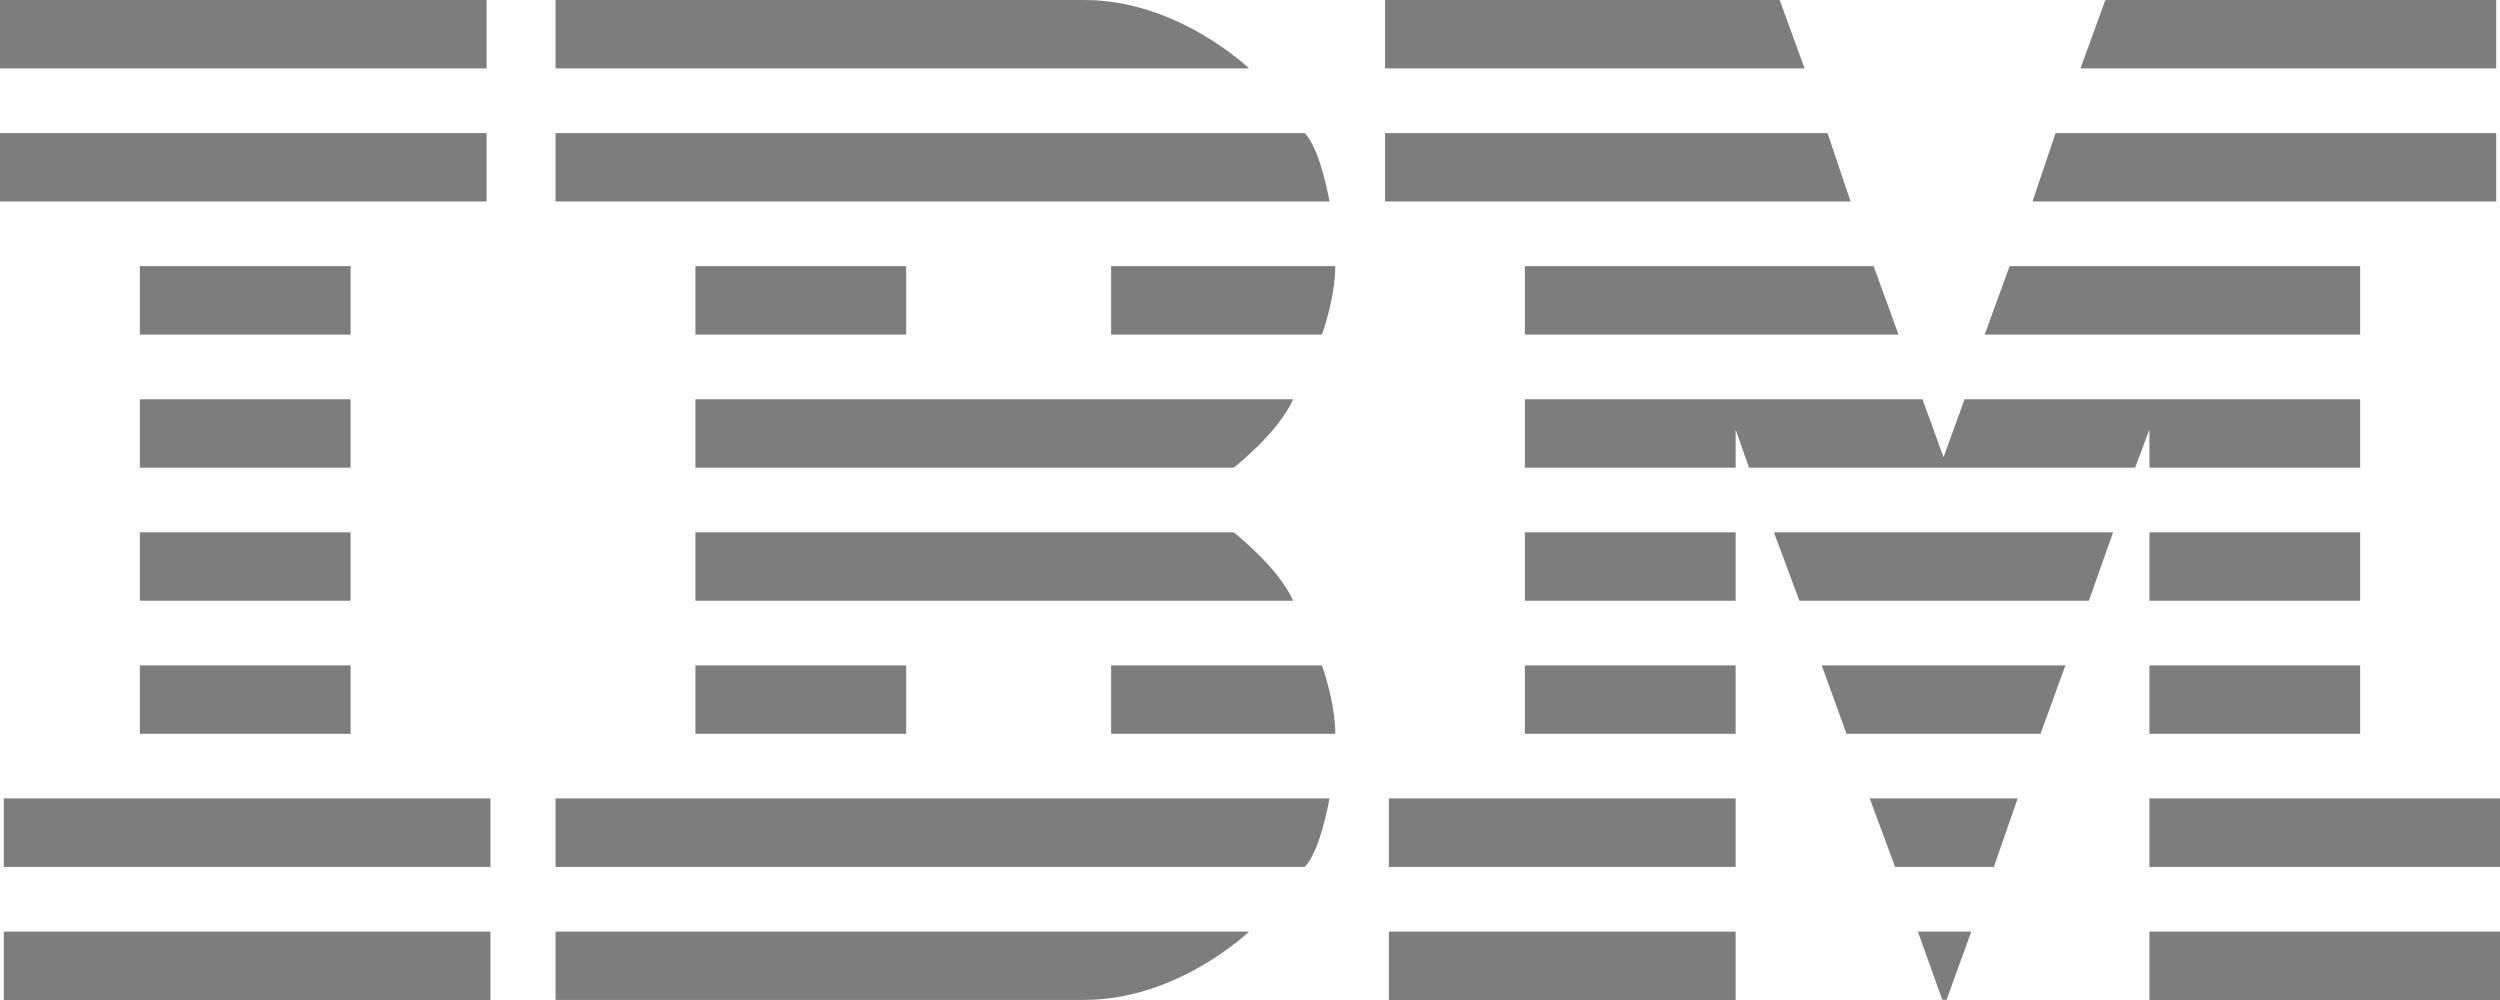
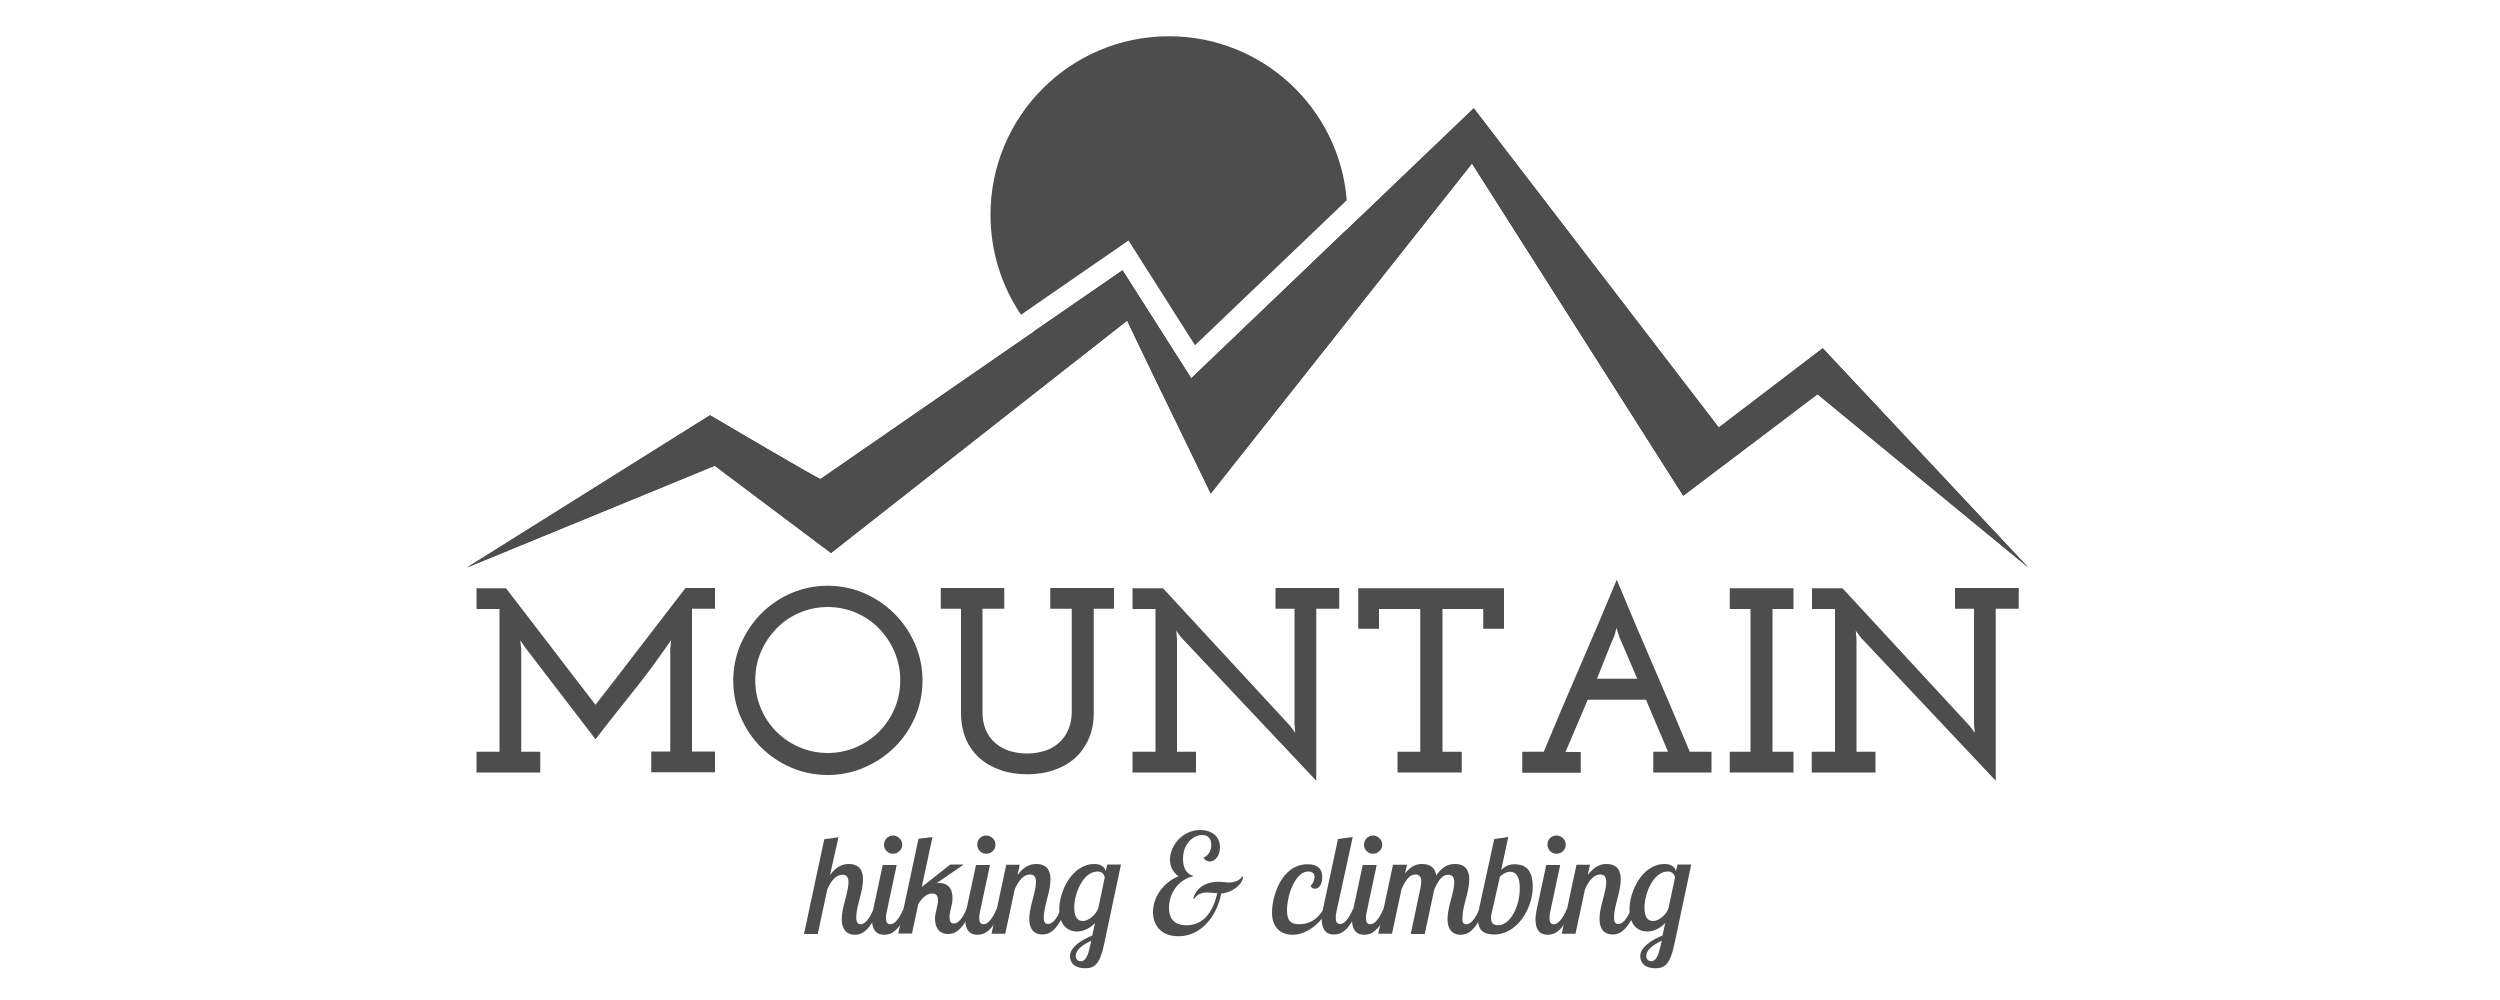
- <svg xmlns="http://www.w3.org/2000/svg" version="1.1" width="1000" height="400" x="0px" y="0px" viewBox="0 0 1000 400" enable-background="new 0 0 1000 400" xml:space="preserve">
-   <path d="M 0,0 0,27.367 194.648,27.367 194.648,0 0,0 z M 222.227,0 222.227,27.367 499.609,27.367 C 499.609,27.367 471.276,0 433.75,0 L 222.227,0 z M 554.023,0 554.023,27.367 721.836,27.367 711.875,0 554.023,0 z M 842.148,0 832.188,27.367 998.477,27.367 998.477,0 842.148,0 z M 0,53.222 0,80.589 194.648,80.589 194.648,53.222 0,53.222 z M 222.227,53.261 222.227,80.589 531.797,80.589 C 531.797,80.589 528.181,59.526 521.875,53.261 L 222.227,53.261 z M 554.023,53.261 554.023,80.589 740.234,80.589 731.016,53.261 554.023,53.261 z M 822.227,53.261 813.008,80.589 998.477,80.589 998.477,53.261 822.227,53.261 z M 55.937,106.444 55.937,133.85 140.234,133.85 140.234,106.444 55.937,106.444 z M 278.164,106.444 278.164,133.85 362.461,133.85 362.461,106.444 278.164,106.444 z M 444.453,106.444 444.453,133.85 528.75,133.85 C 528.75,133.85 534.102,119.377 534.102,106.444 L 444.453,106.444 z M 609.961,106.444 609.961,133.85 759.414,133.85 749.453,106.444 609.961,106.444 z M 803.867,106.444 793.867,133.85 944.062,133.85 944.062,106.444 803.867,106.444 z M 55.937,159.705 55.937,187.072 140.234,187.072 140.234,159.705 55.937,159.705 z M 278.164,159.705 278.164,187.072 493.477,187.072 C 493.477,187.072 511.488,173.03 517.227,159.705 L 278.164,159.705 z M 609.961,159.705 609.961,187.072 694.258,187.072 694.258,171.838 699.609,187.072 854.023,187.072 859.766,171.838 859.766,187.072 944.062,187.072 944.062,159.705 785.82,159.705 777.422,182.886 768.984,159.705 609.961,159.705 z M 55.937,212.928 55.937,240.295 140.234,240.295 140.234,212.928 55.937,212.928 z M 278.164,212.928 278.164,240.295 517.227,240.295 C 511.487,227.013 493.477,212.928 493.477,212.928 L 278.164,212.928 z M 609.961,212.928 609.961,240.295 694.258,240.295 694.258,212.928 609.961,212.928 z M 709.57,212.928 719.766,240.295 835.547,240.295 845.234,212.928 709.57,212.928 z M 859.766,212.928 859.766,240.295 944.062,240.295 944.062,212.928 859.766,212.928 z M 55.937,266.15 55.937,293.517 140.234,293.517 140.234,266.15 55.937,266.15 z M 278.164,266.15 278.164,293.517 362.461,293.517 362.461,266.15 278.164,266.15 z M 444.453,266.15 444.453,293.517 534.102,293.517 C 534.102,280.601 528.75,266.15 528.75,266.15 L 444.453,266.15 z M 609.961,266.15 609.961,293.517 694.258,293.517 694.258,266.15 609.961,266.15 z M 728.711,266.15 738.594,293.517 816.211,293.517 826.172,266.15 728.711,266.15 z M 859.766,266.15 859.766,293.517 944.062,293.517 944.062,266.15 859.766,266.15 z M 1.523,319.372 1.523,346.778 196.172,346.778 196.172,319.372 1.523,319.372 z M 222.227,319.372 222.227,346.778 521.875,346.778 C 528.181,340.502 531.797,319.372 531.797,319.372 L 222.227,319.372 z M 555.547,319.372 555.547,346.778 694.258,346.778 694.258,319.372 555.547,319.372 z M 747.891,319.372 758.047,346.778 797.539,346.778 807.07,319.372 747.891,319.372 z M 859.766,319.372 859.766,346.778 1000,346.778 1000,319.372 859.766,319.372 z M 1.523,372.633 1.523,400 196.172,400 196.172,372.633 1.523,372.633 z M 222.227,372.633 222.227,399.961 433.75,399.961 C 471.276,399.961 499.609,372.633 499.609,372.633 L 222.227,372.633 z M 555.547,372.633 555.547,400 694.258,400 694.258,372.633 555.547,372.633 z M 767.148,372.633 776.914,399.922 778.594,399.961 788.516,372.633 767.148,372.633 z M 859.766,372.633 859.766,400 1000,400 1000,372.633 859.766,372.633 z" fill="#7D7D7D" />
+ <svg xmlns="http://www.w3.org/2000/svg" version="1.1" id="Layer_1" x="0px" y="0px" viewBox="0 0 1000 400" style="enable-background:new 0 0 1000 400;" xml:space="preserve">
+   <style type="text/css">
+ 	.st0{fill:#4D4D4D;}
+ </style>
+   <g>
+     <g>
+       <path class="st0" d="M811.3,227l-84.3-69.3l-53.7,40.6L588.8,65.4l-104.5,132c0,0-10.3-21.3-19.5-40.2    c-7.3-15.1-13.9-28.8-13.9-29l-22.3,17.5l-96.2,75.5l-46.5-34.9L186.8,227l97.2-60.9c0,0,43.2,25.5,44.2,25.5l85.4-59l35.4-24.4    l27.5,43.2l62.2-59.5l50.8-48.6L687.5,171l41.6-31.7L811.3,227z" />
+       <path class="st0" d="M811.3,227l-84.3-69.3l-53.7,40.6L588.8,65.4l-104.5,132c0,0-10.3-21.3-19.5-40.2    c-7.3-15.1-13.9-28.8-13.9-29l-22.3,17.5l-96.2,75.5l-46.5-34.9L186.8,227l97.2-60.9c0,0,43.2,25.5,44.2,25.5l85.4-59l35.4-24.4    l27.5,43.2l62.2-59.5l50.8-48.6L687.5,171l41.6-31.7L811.3,227z" />
+       <path class="st0" d="M538.6,91.9c-3.1,36.6-33.7,65.3-71.1,65.3c-0.9,0-1.8,0-2.7-0.1c-7.3-15.1-13.9-28.8-13.9-29l-22.3,17.5    c-5.6-3.6-10.7-8.1-15-13.1l35.4-24.4l27.5,43.2L538.6,91.9z" />
+       <path class="st0" d="M451.4,96.2l-43,29.7c-7.7-11.4-12.2-25.2-12.2-40c0-39.4,31.9-71.4,71.4-71.4c37.5,0,68.2,28.9,71.1,65.6    L478,138.1L451.4,96.2z" />
+     </g>
+     <g>
+       <path class="st0" d="M274.2,235.2H286v8.3h-9.2v57.1h9.2v8.3h-25.5v-8.3h7.6v-41.2c0.1-0.6,0.1-1.1,0.2-1.7c0-0.6,0.1-1.1,0.2-1.7    c-0.6,0.8-1.1,1.6-1.7,2.4c-0.6,0.8-1.1,1.7-1.7,2.4c-4.2,6-8.6,11.8-13.3,17.6c-4.6,5.7-9.1,11.5-13.6,17.3L210,258.9l-1.9-2.8    c0.1,0.6,0.1,1.1,0.2,1.7c0,0.6,0.1,1.1,0.2,1.7v41.2h7.6v8.3h-25.5v-8.3h9.2v-57.1h-9.2v-8.3h11.8c6,7.8,12,15.6,17.9,23.3    c5.9,7.8,11.9,15.5,17.9,23.3c6.1-7.8,12.1-15.6,18-23.3C262.2,250.8,268.2,243,274.2,235.2z" />
+       <path class="st0" d="M293.3,272.2c0-5.1,1-10,3-14.6c2-4.6,4.7-8.6,8.1-12.1c3.4-3.4,7.4-6.2,12-8.2c4.6-2,9.5-3,14.7-3    c5.1,0,10,1,14.6,3c4.6,2,8.6,4.7,12.1,8.2c3.4,3.4,6.2,7.5,8.2,12.1c2,4.6,3,9.5,3,14.6c0,5.2-1,10.1-3,14.7    c-2,4.6-4.7,8.6-8.2,12c-3.4,3.4-7.5,6.1-12.1,8.1c-4.6,2-9.5,3-14.6,3c-5.2,0-10.1-1-14.7-3c-4.6-2-8.6-4.7-12-8.1    c-3.4-3.4-6.1-7.4-8.1-12C294.3,282.3,293.3,277.4,293.3,272.2z M302.1,272.1c0,4.1,0.8,7.8,2.3,11.4c1.5,3.5,3.6,6.6,6.2,9.2    c2.6,2.6,5.7,4.7,9.2,6.2c3.5,1.5,7.3,2.3,11.3,2.3s7.8-0.8,11.3-2.3c3.5-1.5,6.6-3.6,9.2-6.2c2.6-2.6,4.7-5.7,6.2-9.2    c1.5-3.5,2.3-7.3,2.3-11.4c0-4.1-0.8-7.8-2.3-11.4c-1.5-3.5-3.6-6.6-6.2-9.3c-2.6-2.7-5.7-4.8-9.2-6.3c-3.5-1.5-7.3-2.3-11.3-2.3    s-7.8,0.8-11.3,2.3c-3.5,1.5-6.6,3.6-9.2,6.3c-2.6,2.7-4.7,5.7-6.2,9.3C302.8,264.3,302.1,268.1,302.1,272.1z" />
+       <path class="st0" d="M376.2,235.2h25.5v8.3H393v41.3c0,2.7,0.4,5,1.3,7.1c0.9,2.1,2.1,3.8,3.7,5.2c1.6,1.4,3.5,2.5,5.6,3.2    c2.2,0.7,4.6,1.1,7.2,1.1c2.6,0,5-0.4,7.2-1.1c2.2-0.7,4.1-1.8,5.6-3.2c1.6-1.4,2.8-3.1,3.7-5.2c0.9-2.1,1.4-4.4,1.4-7.1v-41.3    h-8.6v-8.3h25.5v8.3h-8.1v41.6c0,4-0.7,7.6-2.1,10.6c-1.4,3.1-3.3,5.7-5.6,7.7c-2.4,2.1-5.2,3.6-8.4,4.7    c-3.2,1.1-6.7,1.6-10.5,1.6c-3.8,0-7.3-0.5-10.5-1.6c-3.2-1.1-6-2.6-8.4-4.7c-2.4-2.1-4.3-4.7-5.6-7.7c-1.3-3.1-2-6.6-2-10.6    v-41.6h-8.1V235.2z" />
+       <path class="st0" d="M453,300.7h9.2v-57.1H453v-8.3h12.2l50.9,55.1l2,2.7l-0.3-3.4v-46.2h-7.6v-8.3h25.5v8.3h-9.2v68.8l-54-57.3    l-2-2.7l0.3,3.4v45h7.6v8.3H453V300.7z" />
+       <path class="st0" d="M559,300.7h9.1v-57.1h-16.5v7.9h-8.3v-16.2h58.3v16.2h-8.3v-7.9h-16.3v57.1h7.7v8.3H559V300.7z" />
+       <path class="st0" d="M608.9,300.7h8.6c4.8-11.6,9.7-23.1,14.6-34.4c4.9-11.3,9.8-22.8,14.6-34.4c4.8,11.6,9.7,23.1,14.6,34.4    c4.9,11.4,9.8,22.8,14.6,34.4h8.7v8.3h-23.3v-8.3h5.9c-1.5-3.5-2.9-7-4.4-10.4c-1.4-3.4-2.9-6.9-4.4-10.4h-23.3l-8.9,20.9h6.1v8.3    h-23.4V300.7z M647.7,254.7l-1.1-3.5c-0.1,0.1-0.1,0.4-0.2,0.7c-0.1,0.4-0.2,0.7-0.3,1.2c-0.1,0.5-0.3,1-0.5,1.6    c-0.9,2-1.8,4-2.5,6c-0.7,1.7-1.4,3.5-2.2,5.5c-0.8,2-1.5,3.7-2.1,5.3h16.1L647.7,254.7z" />
+       <path class="st0" d="M691.9,300.7h8.3v-57.1h-8.3v-8.3h25.5v8.3H709v57.1h8.4v8.3h-25.5V300.7z" />
+       <path class="st0" d="M724.8,300.7h9.2v-57.1h-9.2v-8.3H737l50.9,55.1l2,2.7l-0.3-3.4v-46.2H782v-8.3h25.5v8.3h-9.2v68.8l-54-57.3    l-2-2.7l0.3,3.4v45h7.6v8.3h-25.5V300.7z" />
+     </g>
+     <g>
+       <path class="st0" d="M344.2,369.7c1.8,0,3.5-2,5.2-6h2c-3.6,9.3-7.2,10.2-9.4,10.2c-3.8,0-5.3-2.7-5.3-6.2    c0-4.9,2.7-10.8,2.7-14.8c0-1.8-0.6-3-2.4-3c-2.3,0-4.4,1.9-6.1,5.9l-3.8,17.8h-5.5l8.1-37.9l5.7-0.8L332,350    c2.9-3.9,5.6-4.4,7.5-4.4c4.5,0,5.7,2.9,5.7,6.2c0,4.9-2.7,10.7-2.7,15.1C342.5,368.5,342.9,369.7,344.2,369.7z" />
+       <path class="st0" d="M358.7,345.9l-4,18.8c-0.2,0.7-0.3,1.6-0.3,2.5c0,1.3,0.3,2.5,1.7,2.5c1.8,0,3.6-2.3,5.2-6h2    c-3.6,9.2-7.2,10.2-9.6,10.2c-3.8,0-4.9-2.8-4.9-6.1c0-1.3,0.2-2.8,0.5-4.1l3.8-17.7H358.7z M357.2,334.2c2,0,3.7,1.7,3.7,3.7    c0,2-1.7,3.6-3.7,3.6c-2,0-3.6-1.6-3.6-3.6C353.6,335.9,355.2,334.2,357.2,334.2z" />
+       <path class="st0" d="M373,334.8l-4.3,20l11.4-9h5.4l-10.9,7.5c0.3,0,0.6-0.1,0.8-0.1c4.5,0,5.6,2.9,5.6,6.2c0,2.6-1.2,5.2-1.2,7.3    c0,1.5,0.3,2.7,1.7,2.7c1.8,0,3.5-2,5.2-6h2c-3.6,9.3-7.2,10.2-9.4,10.2c-3.8,0-5.3-2.7-5.3-6.2c0-2.4,1.2-5.2,1.2-7    c0-1.8-0.4-3-2.3-3c-2,0-3.9,1.4-5.6,4.3l-2.5,11.7h-5.5l8.1-37.9L373,334.8z" />
+       <path class="st0" d="M396,345.9l-4,18.8c-0.2,0.7-0.3,1.6-0.3,2.5c0,1.3,0.3,2.5,1.7,2.5c1.8,0,3.6-2.3,5.2-6h2    c-3.6,9.2-7.2,10.2-9.6,10.2c-3.8,0-4.9-2.8-4.9-6.1c0-1.3,0.2-2.8,0.5-4.1l3.8-17.7H396z M394.5,334.2c2,0,3.7,1.7,3.7,3.7    c0,2-1.7,3.6-3.7,3.6c-2,0-3.6-1.6-3.6-3.6C390.8,335.9,392.4,334.2,394.5,334.2z" />
+       <path class="st0" d="M407.9,345.9L407,350c2.9-3.9,5.6-4.4,7.5-4.4c4.5,0,5.7,2.9,5.7,6.2c0,4.9-2.7,10.7-2.7,15.1    c0,1.5,0.3,2.7,1.7,2.7c1.8,0,3.5-2,5.2-6h2c-3.6,9.3-7.2,10.2-9.4,10.2c-3.8,0-5.3-2.7-5.3-6.2c0-4.9,2.7-10.8,2.7-14.8    c0-1.8-0.6-3-2.4-3c-2.3,0-4.3,1.9-6.1,5.9l-3.8,17.8h-5.5l5.9-27.6H407.9z" />
+       <path class="st0" d="M436.9,374.2l1.1-5c-1.9,2-4.5,3.4-7.2,3.4c-3.6,0-7.1-2.4-7.1-8.9c0-6.9,4.9-18.1,14.1-18.1    c1.8,0,4,0.7,4.5,2.9l0.6-2.7h5.5l-6.8,32.1c-1.7,7.9-3.9,9.4-7.5,9.4c-3.4,0-6.1-1.4-6.1-5C428.1,378.7,432.8,375.9,436.9,374.2z     M439.3,363.3l2.6-12.3c-0.2-1.2-1.1-2.4-2.8-2.4c-6.1,0-9.4,9.2-9.4,14.3c0,4.2,1.4,5.5,3.5,5.5    C435.2,368.4,438.2,366.2,439.3,363.3z M436.1,378.1l0.4-1.8c-4,1.8-6.2,4-6.2,6c0,1.2,0.7,2.2,2,2.2    C434.4,384.5,435.3,381.9,436.1,378.1z" />
+       <path class="st0" d="M497.2,350.7c0,2.8-4,6.3-8.7,6.7c-1.8,9.3-8.2,17.1-17.1,17.1c-7.1,0-10.2-4.5-10.2-9.7    c0-5.8,3.9-11.7,10.2-14.3c-2.4-1.7-3.4-4.1-3.4-6.6c0-5.7,5-11.9,12.1-11.9c4.4,0,7.9,2.4,7.9,6.9c0,3.3-1.9,5.7-4.1,5.7    c-0.9,0-1.8-0.4-2.6-1.5c1.4-0.5,3.2-2.2,3.2-5.1c0-3.3-2-4-3.7-4c-3.3,0-7.6,3.3-7.6,9.5c0,3,0.9,6.1,4.4,6.9    c-6.5,1.4-10,7.1-10,12.8c0,4.3,2.2,6.9,7,6.9c7.3,0,10.8-6.1,12.3-12.8c-1.4-0.1-2.8-0.3-4-0.3c-2.4,0-4.1,0.8-5.2,2.5l-0.4-0.1    c1-3.9,4.7-6.7,10.1-6.7c1.5,0,2.8,0.3,4.2,0.3c2,0,4.3-0.7,5.2-2.4H497.2z" />
+       <path class="st0" d="M525.8,350.8c0-1.3-0.8-2.2-2.5-2.2c-5.2,0-8.5,9.4-8.5,15.6c0,3.8,1.3,5.5,4.9,5.5c3.9,0,7.3-1.9,9.7-6h1.9    c-2.9,5.4-8.4,10.2-14.3,10.2c-4.3,0-8.2-2.5-8.2-8.9c0-6.2,3.6-19.3,14.3-19.3c3.8,0,5.8,1.7,5.8,5.2c0,2.5-1.1,4.6-2.9,4.6    c-0.9,0-1.4-0.4-1.8-1.2C525.1,353.7,525.8,352,525.8,350.8z" />
+       <path class="st0" d="M541.1,334.8l-6.5,29.8c-0.2,0.7-0.3,1.6-0.3,2.5c0,1.3,0.3,2.5,1.7,2.5c1.8,0,3.6-2.3,5.2-6h2    c-3.6,9.2-7.2,10.2-9.6,10.2c-3.8,0-4.9-2.8-4.9-6.1c0-1.3,0.2-2.8,0.5-4.1l6-28L541.1,334.8z" />
+       <path class="st0" d="M550.7,345.9l-4,18.8c-0.2,0.7-0.3,1.6-0.3,2.5c0,1.3,0.3,2.5,1.7,2.5c1.8,0,3.6-2.3,5.2-6h2    c-3.6,9.2-7.2,10.2-9.6,10.2c-3.8,0-4.9-2.8-4.9-6.1c0-1.3,0.2-2.8,0.5-4.1l3.8-17.7H550.7z M549.2,334.2c2,0,3.7,1.7,3.7,3.7    c0,2-1.7,3.6-3.7,3.6c-2,0-3.6-1.6-3.6-3.6C545.6,335.9,547.2,334.2,549.2,334.2z" />
+       <path class="st0" d="M586.5,369.7c1.8,0,3.5-2,5.2-6h2c-3.6,9.3-7.2,10.2-9.4,10.2c-3.8,0-5.3-2.7-5.3-6.2    c0-4.9,2.7-10.8,2.7-14.8c0-1.8-0.6-3-2.4-3c-2.3,0-3.8,1.9-5.6,5.9l-3.8,17.8h-5.6l3.9-18.5c0.2-1,0.3-1.8,0.3-2.5    c0-2-0.9-2.8-2.3-2.8c-2.3,0-3.8,1.9-5.6,5.9l-3.8,17.8h-5.5l5.9-27.6h5.6l-0.8,3.5c2.5-3.3,5-3.8,6.9-3.8c3.7,0,5.2,2,5.6,4.6    c2.7-4.1,5.5-4.6,7.5-4.6c4.5,0,5.7,2.9,5.7,6.2c0,4.9-2.7,10.7-2.7,15.1C584.8,368.5,585.1,369.7,586.5,369.7z" />
+       <path class="st0" d="M597.7,335.6l5.6-0.8l-2.8,13.1c1.5-1.3,3.1-2.2,5.2-2.2c3.5,0,7.4,1.2,7.4,9c0,8.6-6.2,19.1-15.4,19.1    c-3.9,0-6.5-1.4-6.5-6.2c0-1.2,0.2-2.6,0.4-4L597.7,335.6z M604,348.7c-1.4,0-2.7,0.8-4,1.9l-3.3,14.5c-0.2,0.8-0.3,1.4-0.3,2.1    c0,1.9,0.9,2.9,2.8,2.9c4.9,0,8.7-7.5,8.7-14.6C608,351.2,606.7,348.7,604,348.7z" />
+       <path class="st0" d="M624.1,345.9l-4,18.8c-0.2,0.7-0.3,1.6-0.3,2.5c0,1.3,0.3,2.5,1.7,2.5c1.8,0,3.6-2.3,5.2-6h2    c-3.6,9.2-7.2,10.2-9.6,10.2c-3.8,0-4.9-2.8-4.9-6.1c0-1.3,0.2-2.8,0.5-4.1l3.8-17.7H624.1z M622.6,334.2c2,0,3.7,1.7,3.7,3.7    c0,2-1.7,3.6-3.7,3.6c-2,0-3.6-1.6-3.6-3.6C618.9,335.9,620.5,334.2,622.6,334.2z" />
+       <path class="st0" d="M636,345.9l-0.9,4.1c2.9-3.9,5.6-4.4,7.5-4.4c4.5,0,5.7,2.9,5.7,6.2c0,4.9-2.7,10.7-2.7,15.1    c0,1.5,0.3,2.7,1.7,2.7c1.8,0,3.5-2,5.2-6h2c-3.6,9.3-7.2,10.2-9.4,10.2c-3.8,0-5.3-2.7-5.3-6.2c0-4.9,2.7-10.8,2.7-14.8    c0-1.8-0.6-3-2.4-3c-2.3,0-4.3,1.9-6.1,5.9l-3.8,17.8h-5.5l5.9-27.6H636z" />
+       <path class="st0" d="M665,374.2l1.1-5c-1.9,2-4.5,3.4-7.2,3.4c-3.6,0-7.1-2.4-7.1-8.9c0-6.9,4.9-18.1,14.1-18.1    c1.8,0,4,0.7,4.5,2.9l0.6-2.7h5.5l-6.8,32.1c-1.7,7.9-3.9,9.4-7.5,9.4c-3.4,0-6.1-1.4-6.1-5C656.2,378.7,660.9,375.9,665,374.2z     M667.4,363.3L670,351c-0.2-1.2-1.1-2.4-2.8-2.4c-6.1,0-9.4,9.2-9.4,14.3c0,4.2,1.4,5.5,3.5,5.5    C663.3,368.4,666.4,366.2,667.4,363.3z M664.3,378.1l0.4-1.8c-4,1.8-6.2,4-6.2,6c0,1.2,0.7,2.2,2,2.2    C662.5,384.5,663.4,381.9,664.3,378.1z" />
+     </g>
+   </g>
</svg>
